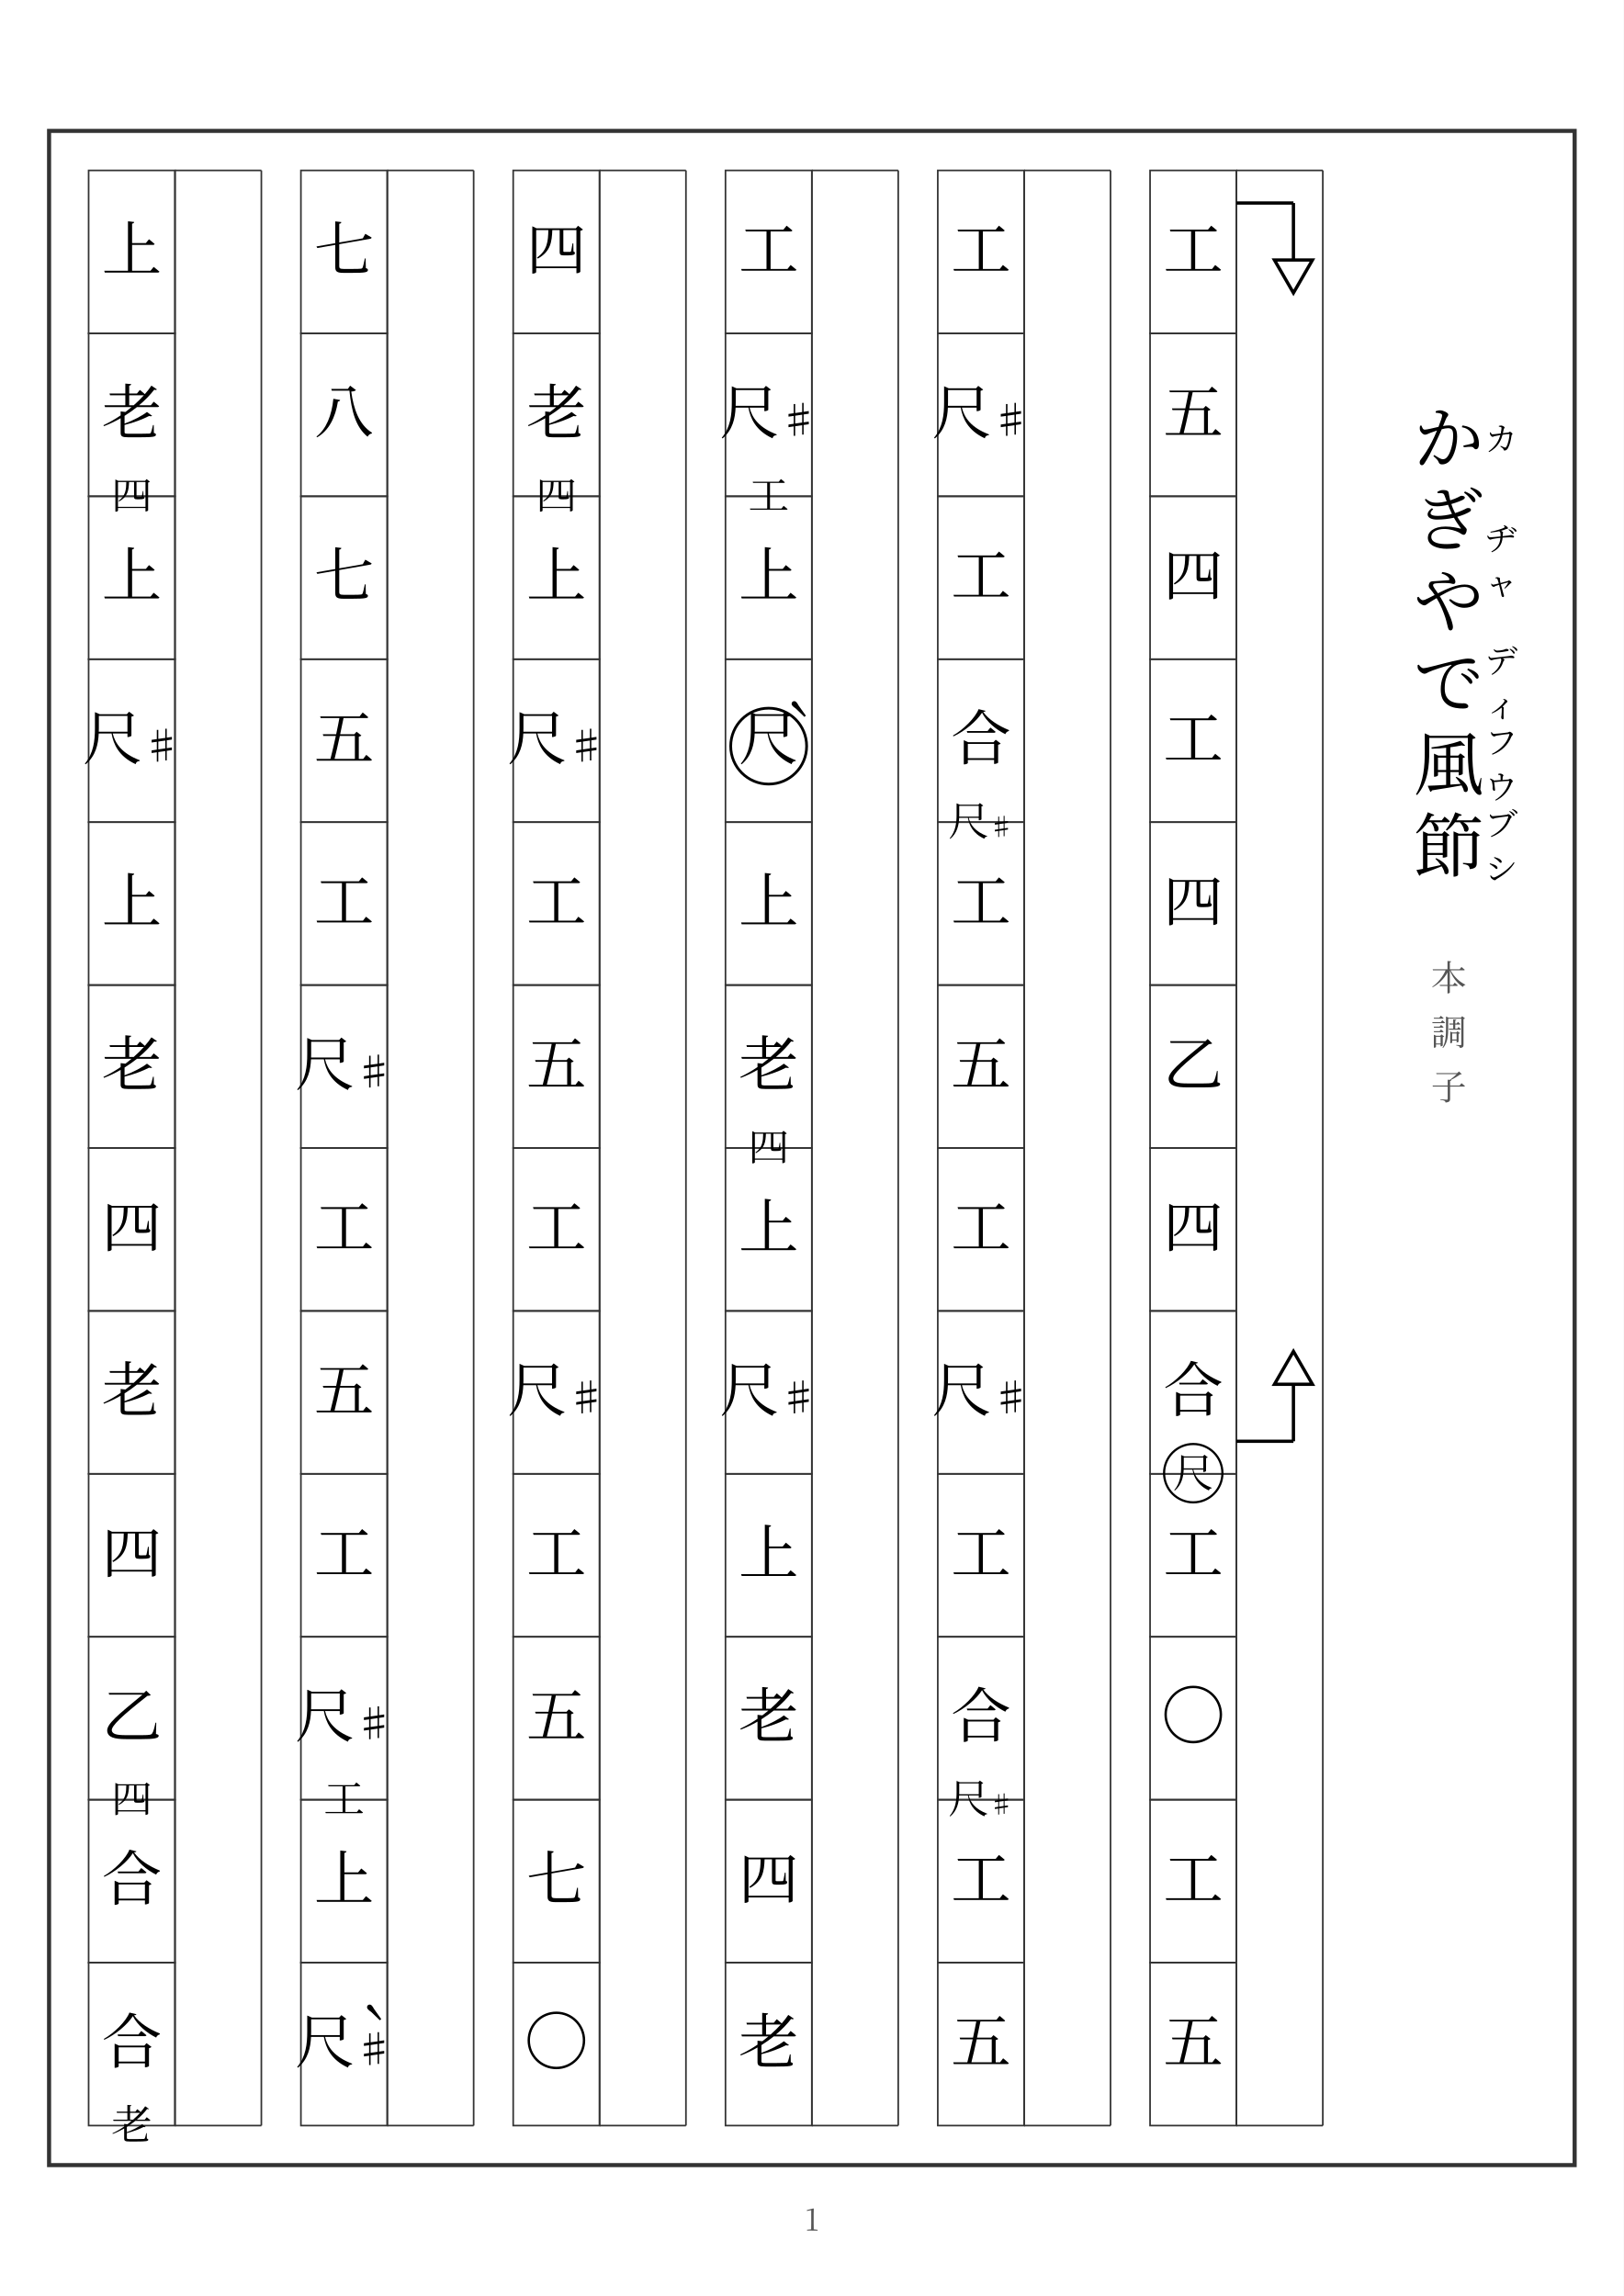
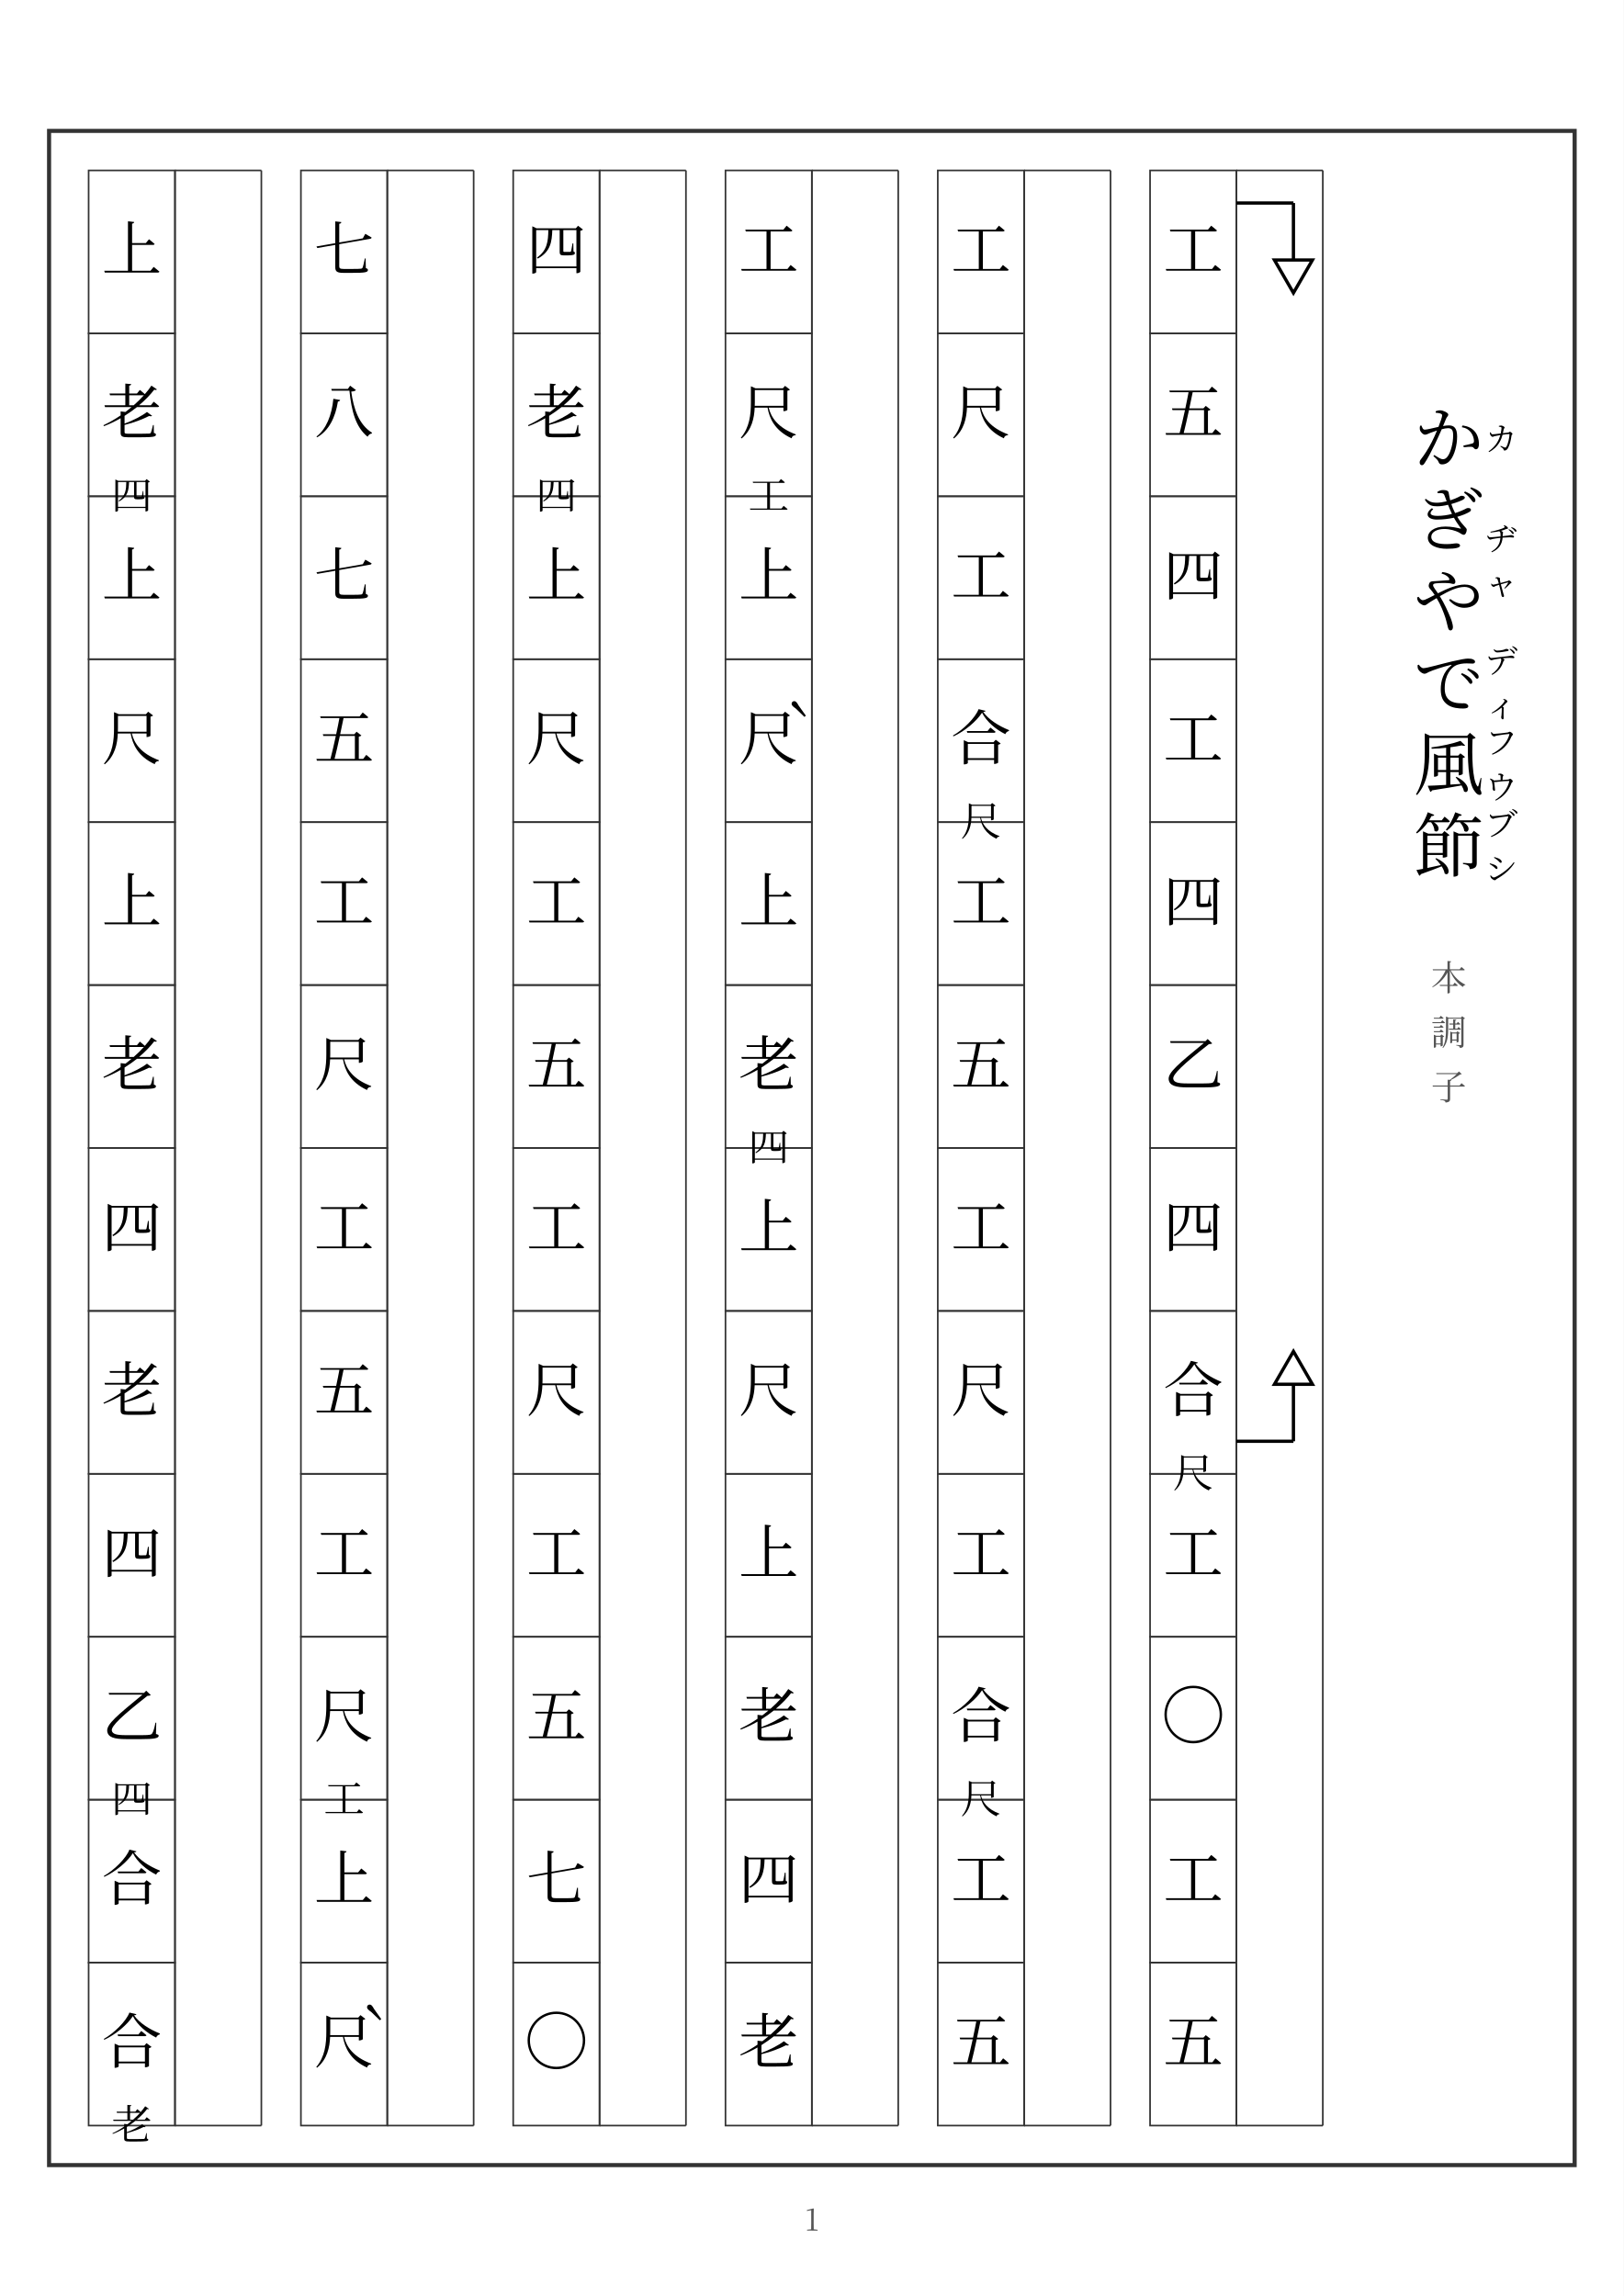
<svg xmlns="http://www.w3.org/2000/svg" width="595.28" height="841.89" viewBox="0 0 595.28 841.89">
  <rect width="100%" height="100%" fill="white" />
  <rect x="17.99" y="47.995" width="559.3" height="745.9" fill="none" stroke="#333" stroke-width="1.5" />
  <text x="297.64" y="817.895" text-anchor="middle" font-family="Hiragino Mincho ProN, YuMincho, 'MS PMincho', Noto Serif CJK JP, serif" font-size="11" fill="#555">1</text>
  <text x="531.126" y="170.03" text-anchor="middle" font-family="Hiragino Mincho ProN, YuMincho, 'MS PMincho', Noto Serif CJK JP, serif" font-size="25.689" fill="black">か</text>
  <text x="550.392" y="165.239" text-anchor="middle" font-family="Hiragino Mincho ProN, YuMincho, 'MS PMincho', Noto Serif CJK JP, serif" font-size="12" fill="black">カ</text>
  <text x="531.126" y="199.901" text-anchor="middle" font-family="Hiragino Mincho ProN, YuMincho, 'MS PMincho', Noto Serif CJK JP, serif" font-size="25.689" fill="black">ぎ</text>
  <text x="531.126" y="229.772" text-anchor="middle" font-family="Hiragino Mincho ProN, YuMincho, 'MS PMincho', Noto Serif CJK JP, serif" font-size="25.689" fill="black">や</text>
  <text x="550.392" y="201.831" text-anchor="middle" font-family="Hiragino Mincho ProN, YuMincho, 'MS PMincho', Noto Serif CJK JP, serif" font-size="12" fill="black">ヂ</text>
  <text x="550.392" y="218.26" text-anchor="middle" font-family="Hiragino Mincho ProN, YuMincho, 'MS PMincho', Noto Serif CJK JP, serif" font-size="12" fill="black">ャ</text>
  <text x="531.126" y="259.642" text-anchor="middle" font-family="Hiragino Mincho ProN, YuMincho, 'MS PMincho', Noto Serif CJK JP, serif" font-size="25.689" fill="black">で</text>
  <text x="550.392" y="246.637" text-anchor="middle" font-family="Hiragino Mincho ProN, YuMincho, 'MS PMincho', Noto Serif CJK JP, serif" font-size="12" fill="black">デ</text>
  <text x="550.392" y="263.066" text-anchor="middle" font-family="Hiragino Mincho ProN, YuMincho, 'MS PMincho', Noto Serif CJK JP, serif" font-size="12" fill="black">ィ</text>
  <text x="531.126" y="289.513" text-anchor="middle" font-family="Hiragino Mincho ProN, YuMincho, 'MS PMincho', Noto Serif CJK JP, serif" font-size="25.689" fill="black">風</text>
  <text x="550.392" y="276.508" text-anchor="middle" font-family="Hiragino Mincho ProN, YuMincho, 'MS PMincho', Noto Serif CJK JP, serif" font-size="12" fill="black">フ</text>
  <text x="550.392" y="292.937" text-anchor="middle" font-family="Hiragino Mincho ProN, YuMincho, 'MS PMincho', Noto Serif CJK JP, serif" font-size="12" fill="black">ウ</text>
  <text x="531.126" y="319.384" text-anchor="middle" font-family="Hiragino Mincho ProN, YuMincho, 'MS PMincho', Noto Serif CJK JP, serif" font-size="25.689" fill="black">節</text>
  <text x="550.392" y="306.379" text-anchor="middle" font-family="Hiragino Mincho ProN, YuMincho, 'MS PMincho', Noto Serif CJK JP, serif" font-size="12" fill="black">ブ</text>
  <text x="550.392" y="322.808" text-anchor="middle" font-family="Hiragino Mincho ProN, YuMincho, 'MS PMincho', Noto Serif CJK JP, serif" font-size="12" fill="black">シ</text>
  <text x="531.126" y="363.255" text-anchor="middle" font-family="Hiragino Mincho ProN, YuMincho, 'MS PMincho', Noto Serif CJK JP, serif" font-size="13.0" fill="#555">本</text>
  <text x="531.126" y="383.255" text-anchor="middle" font-family="Hiragino Mincho ProN, YuMincho, 'MS PMincho', Noto Serif CJK JP, serif" font-size="13.0" fill="#555">調</text>
  <text x="531.126" y="403.255" text-anchor="middle" font-family="Hiragino Mincho ProN, YuMincho, 'MS PMincho', Noto Serif CJK JP, serif" font-size="13.0" fill="#555">子</text>
  <line x1="453.297" y1="62.495" x2="453.297" y2="779.395" stroke="#333" stroke-width="0.6" />
  <line x1="484.961" y1="62.495" x2="484.961" y2="779.395" stroke="#333" stroke-width="0.6" />
  <line x1="453.297" y1="62.495" x2="484.961" y2="62.495" stroke="#333" stroke-width="0.6" />
  <line x1="453.297" y1="779.395" x2="484.961" y2="779.395" stroke="#333" stroke-width="0.6" />
  <rect x="421.633" y="62.495" width="31.664" height="59.742" fill="none" stroke="#333" stroke-width="0.6" />
  <rect x="421.633" y="122.237" width="31.664" height="59.742" fill="none" stroke="#333" stroke-width="0.6" />
  <rect x="421.633" y="181.978" width="31.664" height="59.742" fill="none" stroke="#333" stroke-width="0.6" />
  <rect x="421.633" y="241.72" width="31.664" height="59.742" fill="none" stroke="#333" stroke-width="0.6" />
  <rect x="421.633" y="301.462" width="31.664" height="59.742" fill="none" stroke="#333" stroke-width="0.6" />
  <rect x="421.633" y="361.203" width="31.664" height="59.742" fill="none" stroke="#333" stroke-width="0.6" />
  <rect x="421.633" y="420.945" width="31.664" height="59.742" fill="none" stroke="#333" stroke-width="0.6" />
  <rect x="421.633" y="480.687" width="31.664" height="59.742" fill="none" stroke="#333" stroke-width="0.6" />
  <rect x="421.633" y="540.428" width="31.664" height="59.742" fill="none" stroke="#333" stroke-width="0.6" />
  <rect x="421.633" y="600.17" width="31.664" height="59.742" fill="none" stroke="#333" stroke-width="0.6" />
  <rect x="421.633" y="659.912" width="31.664" height="59.742" fill="none" stroke="#333" stroke-width="0.6" />
  <rect x="421.633" y="719.653" width="31.664" height="59.742" fill="none" stroke="#333" stroke-width="0.6" />
  <text x="437.465" y="99.366" text-anchor="middle" font-family="Hiragino Mincho ProN, YuMincho, 'MS PMincho', Noto Serif CJK JP, serif" font-size="22" fill="black">工</text>
  <line x1="453.297" y1="74.443" x2="474.196" y2="74.443" stroke="black" stroke-width="1.2" />
  <line x1="474.196" y1="74.443" x2="474.196" y2="95.342" stroke="black" stroke-width="1.2" />
  <polygon points="467.229,95.342 481.162,95.342 474.196,107.407" fill="none" stroke="black" stroke-width="1.2" />
  <text x="437.465" y="159.108" text-anchor="middle" font-family="Hiragino Mincho ProN, YuMincho, 'MS PMincho', Noto Serif CJK JP, serif" font-size="22" fill="black">五</text>
  <text x="437.465" y="218.849" text-anchor="middle" font-family="Hiragino Mincho ProN, YuMincho, 'MS PMincho', Noto Serif CJK JP, serif" font-size="22" fill="black">四</text>
  <text x="437.465" y="278.591" text-anchor="middle" font-family="Hiragino Mincho ProN, YuMincho, 'MS PMincho', Noto Serif CJK JP, serif" font-size="22" fill="black">工</text>
  <text x="437.465" y="338.333" text-anchor="middle" font-family="Hiragino Mincho ProN, YuMincho, 'MS PMincho', Noto Serif CJK JP, serif" font-size="22" fill="black">四</text>
  <text x="437.465" y="398.074" text-anchor="middle" font-family="Hiragino Mincho ProN, YuMincho, 'MS PMincho', Noto Serif CJK JP, serif" font-size="22" fill="black">乙</text>
  <text x="437.465" y="457.816" text-anchor="middle" font-family="Hiragino Mincho ProN, YuMincho, 'MS PMincho', Noto Serif CJK JP, serif" font-size="22" fill="black">四</text>
  <text x="437.465" y="517.558" text-anchor="middle" font-family="Hiragino Mincho ProN, YuMincho, 'MS PMincho', Noto Serif CJK JP, serif" font-size="22" fill="black">合</text>
-   <circle cx="437.465" cy="540.178" r="10.695" fill="none" stroke="black" stroke-width="0.8" />
  <text x="437.465" y="545.428" text-anchor="middle" font-family="Hiragino Mincho ProN, YuMincho, 'MS PMincho', Noto Serif CJK JP, serif" font-size="15" fill="black">尺</text>
  <line x1="453.297" y1="528.48" x2="474.196" y2="528.48" stroke="black" stroke-width="1.2" />
  <line x1="474.196" y1="528.48" x2="474.196" y2="507.582" stroke="black" stroke-width="1.2" />
  <polygon points="467.229,507.582 481.162,507.582 474.196,495.516" fill="none" stroke="black" stroke-width="1.2" />
  <text x="437.465" y="577.299" text-anchor="middle" font-family="Hiragino Mincho ProN, YuMincho, 'MS PMincho', Noto Serif CJK JP, serif" font-size="22" fill="black">工</text>
  <text x="437.465" y="637.041" text-anchor="middle" font-family="Hiragino Mincho ProN, YuMincho, 'MS PMincho', Noto Serif CJK JP, serif" font-size="22" fill="black">◯</text>
  <text x="437.465" y="696.782" text-anchor="middle" font-family="Hiragino Mincho ProN, YuMincho, 'MS PMincho', Noto Serif CJK JP, serif" font-size="22" fill="black">工</text>
  <text x="437.465" y="756.524" text-anchor="middle" font-family="Hiragino Mincho ProN, YuMincho, 'MS PMincho', Noto Serif CJK JP, serif" font-size="22" fill="black">五</text>
  <line x1="375.469" y1="62.495" x2="375.469" y2="779.395" stroke="#333" stroke-width="0.6" />
  <line x1="407.133" y1="62.495" x2="407.133" y2="779.395" stroke="#333" stroke-width="0.6" />
  <line x1="375.469" y1="62.495" x2="407.133" y2="62.495" stroke="#333" stroke-width="0.6" />
  <line x1="375.469" y1="779.395" x2="407.133" y2="779.395" stroke="#333" stroke-width="0.6" />
  <rect x="343.804" y="62.495" width="31.664" height="59.742" fill="none" stroke="#333" stroke-width="0.6" />
  <rect x="343.804" y="122.237" width="31.664" height="59.742" fill="none" stroke="#333" stroke-width="0.6" />
  <rect x="343.804" y="181.978" width="31.664" height="59.742" fill="none" stroke="#333" stroke-width="0.6" />
  <rect x="343.804" y="241.72" width="31.664" height="59.742" fill="none" stroke="#333" stroke-width="0.6" />
  <rect x="343.804" y="301.462" width="31.664" height="59.742" fill="none" stroke="#333" stroke-width="0.6" />
  <rect x="343.804" y="361.203" width="31.664" height="59.742" fill="none" stroke="#333" stroke-width="0.6" />
  <rect x="343.804" y="420.945" width="31.664" height="59.742" fill="none" stroke="#333" stroke-width="0.6" />
  <rect x="343.804" y="480.687" width="31.664" height="59.742" fill="none" stroke="#333" stroke-width="0.6" />
  <rect x="343.804" y="540.428" width="31.664" height="59.742" fill="none" stroke="#333" stroke-width="0.6" />
  <rect x="343.804" y="600.17" width="31.664" height="59.742" fill="none" stroke="#333" stroke-width="0.6" />
  <rect x="343.804" y="659.912" width="31.664" height="59.742" fill="none" stroke="#333" stroke-width="0.6" />
  <rect x="343.804" y="719.653" width="31.664" height="59.742" fill="none" stroke="#333" stroke-width="0.6" />
  <text x="359.636" y="99.366" text-anchor="middle" font-family="Hiragino Mincho ProN, YuMincho, 'MS PMincho', Noto Serif CJK JP, serif" font-size="22" fill="black">工</text>
-   <text x="359.636" y="159.108" text-anchor="middle" font-family="Hiragino Mincho ProN, YuMincho, 'MS PMincho', Noto Serif CJK JP, serif" font-size="22" fill="black">尺<tspan font-size="14" dx="0" dy="0">♯</tspan>
-   </text>
+   <text x="359.636" y="159.108" text-anchor="middle" font-family="Hiragino Mincho ProN, YuMincho, 'MS PMincho', Noto Serif CJK JP, serif" font-size="22" fill="black">尺</text>
  <text x="359.636" y="218.849" text-anchor="middle" font-family="Hiragino Mincho ProN, YuMincho, 'MS PMincho', Noto Serif CJK JP, serif" font-size="22" fill="black">工</text>
  <text x="359.636" y="278.591" text-anchor="middle" font-family="Hiragino Mincho ProN, YuMincho, 'MS PMincho', Noto Serif CJK JP, serif" font-size="22" fill="black">合</text>
-   <text x="359.636" y="306.462" text-anchor="middle" font-family="Hiragino Mincho ProN, YuMincho, 'MS PMincho', Noto Serif CJK JP, serif" font-size="15" fill="black">尺<tspan font-size="9" dx="0" dy="0">♯</tspan>
-   </text>
+   <text x="359.636" y="306.462" text-anchor="middle" font-family="Hiragino Mincho ProN, YuMincho, 'MS PMincho', Noto Serif CJK JP, serif" font-size="15" fill="black">尺</text>
  <text x="359.636" y="338.333" text-anchor="middle" font-family="Hiragino Mincho ProN, YuMincho, 'MS PMincho', Noto Serif CJK JP, serif" font-size="22" fill="black">工</text>
  <text x="359.636" y="398.074" text-anchor="middle" font-family="Hiragino Mincho ProN, YuMincho, 'MS PMincho', Noto Serif CJK JP, serif" font-size="22" fill="black">五</text>
  <text x="359.636" y="457.816" text-anchor="middle" font-family="Hiragino Mincho ProN, YuMincho, 'MS PMincho', Noto Serif CJK JP, serif" font-size="22" fill="black">工</text>
-   <text x="359.636" y="517.558" text-anchor="middle" font-family="Hiragino Mincho ProN, YuMincho, 'MS PMincho', Noto Serif CJK JP, serif" font-size="22" fill="black">尺<tspan font-size="14" dx="0" dy="0">♯</tspan>
-   </text>
+   <text x="359.636" y="517.558" text-anchor="middle" font-family="Hiragino Mincho ProN, YuMincho, 'MS PMincho', Noto Serif CJK JP, serif" font-size="22" fill="black">尺</text>
  <text x="359.636" y="577.299" text-anchor="middle" font-family="Hiragino Mincho ProN, YuMincho, 'MS PMincho', Noto Serif CJK JP, serif" font-size="22" fill="black">工</text>
  <text x="359.636" y="637.041" text-anchor="middle" font-family="Hiragino Mincho ProN, YuMincho, 'MS PMincho', Noto Serif CJK JP, serif" font-size="22" fill="black">合</text>
-   <text x="359.636" y="664.912" text-anchor="middle" font-family="Hiragino Mincho ProN, YuMincho, 'MS PMincho', Noto Serif CJK JP, serif" font-size="15" fill="black">尺<tspan font-size="9" dx="0" dy="0">♯</tspan>
-   </text>
+   <text x="359.636" y="664.912" text-anchor="middle" font-family="Hiragino Mincho ProN, YuMincho, 'MS PMincho', Noto Serif CJK JP, serif" font-size="15" fill="black">尺</text>
  <text x="359.636" y="696.782" text-anchor="middle" font-family="Hiragino Mincho ProN, YuMincho, 'MS PMincho', Noto Serif CJK JP, serif" font-size="22" fill="black">工</text>
  <text x="359.636" y="756.524" text-anchor="middle" font-family="Hiragino Mincho ProN, YuMincho, 'MS PMincho', Noto Serif CJK JP, serif" font-size="22" fill="black">五</text>
  <line x1="297.64" y1="62.495" x2="297.64" y2="779.395" stroke="#333" stroke-width="0.6" />
  <line x1="329.304" y1="62.495" x2="329.304" y2="779.395" stroke="#333" stroke-width="0.6" />
  <line x1="297.64" y1="62.495" x2="329.304" y2="62.495" stroke="#333" stroke-width="0.6" />
  <line x1="297.64" y1="779.395" x2="329.304" y2="779.395" stroke="#333" stroke-width="0.6" />
  <rect x="265.976" y="62.495" width="31.664" height="59.742" fill="none" stroke="#333" stroke-width="0.6" />
  <rect x="265.976" y="122.237" width="31.664" height="59.742" fill="none" stroke="#333" stroke-width="0.6" />
  <rect x="265.976" y="181.978" width="31.664" height="59.742" fill="none" stroke="#333" stroke-width="0.6" />
  <rect x="265.976" y="241.72" width="31.664" height="59.742" fill="none" stroke="#333" stroke-width="0.6" />
  <rect x="265.976" y="301.462" width="31.664" height="59.742" fill="none" stroke="#333" stroke-width="0.6" />
  <rect x="265.976" y="361.203" width="31.664" height="59.742" fill="none" stroke="#333" stroke-width="0.6" />
  <rect x="265.976" y="420.945" width="31.664" height="59.742" fill="none" stroke="#333" stroke-width="0.6" />
  <rect x="265.976" y="480.687" width="31.664" height="59.742" fill="none" stroke="#333" stroke-width="0.6" />
  <rect x="265.976" y="540.428" width="31.664" height="59.742" fill="none" stroke="#333" stroke-width="0.6" />
  <rect x="265.976" y="600.17" width="31.664" height="59.742" fill="none" stroke="#333" stroke-width="0.6" />
  <rect x="265.976" y="659.912" width="31.664" height="59.742" fill="none" stroke="#333" stroke-width="0.6" />
  <rect x="265.976" y="719.653" width="31.664" height="59.742" fill="none" stroke="#333" stroke-width="0.6" />
  <text x="281.808" y="99.366" text-anchor="middle" font-family="Hiragino Mincho ProN, YuMincho, 'MS PMincho', Noto Serif CJK JP, serif" font-size="22" fill="black">工</text>
-   <text x="281.808" y="159.108" text-anchor="middle" font-family="Hiragino Mincho ProN, YuMincho, 'MS PMincho', Noto Serif CJK JP, serif" font-size="22" fill="black">尺<tspan font-size="14" dx="0" dy="0">♯</tspan>
-   </text>
+   <text x="281.808" y="159.108" text-anchor="middle" font-family="Hiragino Mincho ProN, YuMincho, 'MS PMincho', Noto Serif CJK JP, serif" font-size="22" fill="black">尺</text>
  <text x="281.808" y="186.978" text-anchor="middle" font-family="Hiragino Mincho ProN, YuMincho, 'MS PMincho', Noto Serif CJK JP, serif" font-size="15" fill="black">工</text>
  <text x="281.808" y="218.849" text-anchor="middle" font-family="Hiragino Mincho ProN, YuMincho, 'MS PMincho', Noto Serif CJK JP, serif" font-size="22" fill="black">上</text>
-   <circle cx="281.808" cy="273.591" r="13.915" fill="none" stroke="black" stroke-width="1" />
  <text x="281.808" y="278.591" text-anchor="middle" font-family="Hiragino Mincho ProN, YuMincho, 'MS PMincho', Noto Serif CJK JP, serif" font-size="22" fill="black">尺</text>
  <text x="292.808" y="279.691" text-anchor="middle" font-family="Hiragino Mincho ProN, YuMincho, 'MS PMincho', Noto Serif CJK JP, serif" font-size="26" fill="black">｀</text>
  <text x="281.808" y="338.333" text-anchor="middle" font-family="Hiragino Mincho ProN, YuMincho, 'MS PMincho', Noto Serif CJK JP, serif" font-size="22" fill="black">上</text>
  <text x="281.808" y="398.074" text-anchor="middle" font-family="Hiragino Mincho ProN, YuMincho, 'MS PMincho', Noto Serif CJK JP, serif" font-size="22" fill="black">老</text>
  <text x="281.808" y="425.945" text-anchor="middle" font-family="Hiragino Mincho ProN, YuMincho, 'MS PMincho', Noto Serif CJK JP, serif" font-size="15" fill="black">四</text>
  <text x="281.808" y="457.816" text-anchor="middle" font-family="Hiragino Mincho ProN, YuMincho, 'MS PMincho', Noto Serif CJK JP, serif" font-size="22" fill="black">上</text>
-   <text x="281.808" y="517.558" text-anchor="middle" font-family="Hiragino Mincho ProN, YuMincho, 'MS PMincho', Noto Serif CJK JP, serif" font-size="22" fill="black">尺<tspan font-size="14" dx="0" dy="0">♯</tspan>
-   </text>
+   <text x="281.808" y="517.558" text-anchor="middle" font-family="Hiragino Mincho ProN, YuMincho, 'MS PMincho', Noto Serif CJK JP, serif" font-size="22" fill="black">尺</text>
  <text x="281.808" y="577.299" text-anchor="middle" font-family="Hiragino Mincho ProN, YuMincho, 'MS PMincho', Noto Serif CJK JP, serif" font-size="22" fill="black">上</text>
  <text x="281.808" y="637.041" text-anchor="middle" font-family="Hiragino Mincho ProN, YuMincho, 'MS PMincho', Noto Serif CJK JP, serif" font-size="22" fill="black">老</text>
  <text x="281.808" y="696.782" text-anchor="middle" font-family="Hiragino Mincho ProN, YuMincho, 'MS PMincho', Noto Serif CJK JP, serif" font-size="22" fill="black">四</text>
  <text x="281.808" y="756.524" text-anchor="middle" font-family="Hiragino Mincho ProN, YuMincho, 'MS PMincho', Noto Serif CJK JP, serif" font-size="22" fill="black">老</text>
  <line x1="219.811" y1="62.495" x2="219.811" y2="779.395" stroke="#333" stroke-width="0.6" />
  <line x1="251.476" y1="62.495" x2="251.476" y2="779.395" stroke="#333" stroke-width="0.6" />
  <line x1="219.811" y1="62.495" x2="251.476" y2="62.495" stroke="#333" stroke-width="0.6" />
  <line x1="219.811" y1="779.395" x2="251.476" y2="779.395" stroke="#333" stroke-width="0.6" />
  <rect x="188.147" y="62.495" width="31.664" height="59.742" fill="none" stroke="#333" stroke-width="0.6" />
  <rect x="188.147" y="122.237" width="31.664" height="59.742" fill="none" stroke="#333" stroke-width="0.6" />
  <rect x="188.147" y="181.978" width="31.664" height="59.742" fill="none" stroke="#333" stroke-width="0.6" />
  <rect x="188.147" y="241.72" width="31.664" height="59.742" fill="none" stroke="#333" stroke-width="0.6" />
  <rect x="188.147" y="301.462" width="31.664" height="59.742" fill="none" stroke="#333" stroke-width="0.6" />
  <rect x="188.147" y="361.203" width="31.664" height="59.742" fill="none" stroke="#333" stroke-width="0.6" />
  <rect x="188.147" y="420.945" width="31.664" height="59.742" fill="none" stroke="#333" stroke-width="0.6" />
  <rect x="188.147" y="480.687" width="31.664" height="59.742" fill="none" stroke="#333" stroke-width="0.6" />
  <rect x="188.147" y="540.428" width="31.664" height="59.742" fill="none" stroke="#333" stroke-width="0.6" />
  <rect x="188.147" y="600.17" width="31.664" height="59.742" fill="none" stroke="#333" stroke-width="0.6" />
  <rect x="188.147" y="659.912" width="31.664" height="59.742" fill="none" stroke="#333" stroke-width="0.6" />
  <rect x="188.147" y="719.653" width="31.664" height="59.742" fill="none" stroke="#333" stroke-width="0.6" />
  <text x="203.979" y="99.366" text-anchor="middle" font-family="Hiragino Mincho ProN, YuMincho, 'MS PMincho', Noto Serif CJK JP, serif" font-size="22" fill="black">四</text>
  <text x="203.979" y="159.108" text-anchor="middle" font-family="Hiragino Mincho ProN, YuMincho, 'MS PMincho', Noto Serif CJK JP, serif" font-size="22" fill="black">老</text>
  <text x="203.979" y="186.978" text-anchor="middle" font-family="Hiragino Mincho ProN, YuMincho, 'MS PMincho', Noto Serif CJK JP, serif" font-size="15" fill="black">四</text>
  <text x="203.979" y="218.849" text-anchor="middle" font-family="Hiragino Mincho ProN, YuMincho, 'MS PMincho', Noto Serif CJK JP, serif" font-size="22" fill="black">上</text>
-   <text x="203.979" y="278.591" text-anchor="middle" font-family="Hiragino Mincho ProN, YuMincho, 'MS PMincho', Noto Serif CJK JP, serif" font-size="22" fill="black">尺<tspan font-size="14" dx="0" dy="0">♯</tspan>
-   </text>
+   <text x="203.979" y="278.591" text-anchor="middle" font-family="Hiragino Mincho ProN, YuMincho, 'MS PMincho', Noto Serif CJK JP, serif" font-size="22" fill="black">尺</text>
  <text x="203.979" y="338.333" text-anchor="middle" font-family="Hiragino Mincho ProN, YuMincho, 'MS PMincho', Noto Serif CJK JP, serif" font-size="22" fill="black">工</text>
  <text x="203.979" y="398.074" text-anchor="middle" font-family="Hiragino Mincho ProN, YuMincho, 'MS PMincho', Noto Serif CJK JP, serif" font-size="22" fill="black">五</text>
  <text x="203.979" y="457.816" text-anchor="middle" font-family="Hiragino Mincho ProN, YuMincho, 'MS PMincho', Noto Serif CJK JP, serif" font-size="22" fill="black">工</text>
-   <text x="203.979" y="517.558" text-anchor="middle" font-family="Hiragino Mincho ProN, YuMincho, 'MS PMincho', Noto Serif CJK JP, serif" font-size="22" fill="black">尺<tspan font-size="14" dx="0" dy="0">♯</tspan>
-   </text>
+   <text x="203.979" y="517.558" text-anchor="middle" font-family="Hiragino Mincho ProN, YuMincho, 'MS PMincho', Noto Serif CJK JP, serif" font-size="22" fill="black">尺</text>
  <text x="203.979" y="577.299" text-anchor="middle" font-family="Hiragino Mincho ProN, YuMincho, 'MS PMincho', Noto Serif CJK JP, serif" font-size="22" fill="black">工</text>
  <text x="203.979" y="637.041" text-anchor="middle" font-family="Hiragino Mincho ProN, YuMincho, 'MS PMincho', Noto Serif CJK JP, serif" font-size="22" fill="black">五</text>
  <text x="203.979" y="696.782" text-anchor="middle" font-family="Hiragino Mincho ProN, YuMincho, 'MS PMincho', Noto Serif CJK JP, serif" font-size="22" fill="black">七</text>
  <text x="203.979" y="756.524" text-anchor="middle" font-family="Hiragino Mincho ProN, YuMincho, 'MS PMincho', Noto Serif CJK JP, serif" font-size="22" fill="black">◯</text>
  <line x1="141.983" y1="62.495" x2="141.983" y2="779.395" stroke="#333" stroke-width="0.6" />
  <line x1="173.647" y1="62.495" x2="173.647" y2="779.395" stroke="#333" stroke-width="0.6" />
  <line x1="141.983" y1="62.495" x2="173.647" y2="62.495" stroke="#333" stroke-width="0.6" />
  <line x1="141.983" y1="779.395" x2="173.647" y2="779.395" stroke="#333" stroke-width="0.6" />
  <rect x="110.319" y="62.495" width="31.664" height="59.742" fill="none" stroke="#333" stroke-width="0.6" />
  <rect x="110.319" y="122.237" width="31.664" height="59.742" fill="none" stroke="#333" stroke-width="0.6" />
  <rect x="110.319" y="181.978" width="31.664" height="59.742" fill="none" stroke="#333" stroke-width="0.6" />
  <rect x="110.319" y="241.72" width="31.664" height="59.742" fill="none" stroke="#333" stroke-width="0.6" />
  <rect x="110.319" y="301.462" width="31.664" height="59.742" fill="none" stroke="#333" stroke-width="0.6" />
  <rect x="110.319" y="361.203" width="31.664" height="59.742" fill="none" stroke="#333" stroke-width="0.6" />
  <rect x="110.319" y="420.945" width="31.664" height="59.742" fill="none" stroke="#333" stroke-width="0.6" />
  <rect x="110.319" y="480.687" width="31.664" height="59.742" fill="none" stroke="#333" stroke-width="0.6" />
  <rect x="110.319" y="540.428" width="31.664" height="59.742" fill="none" stroke="#333" stroke-width="0.6" />
  <rect x="110.319" y="600.17" width="31.664" height="59.742" fill="none" stroke="#333" stroke-width="0.6" />
  <rect x="110.319" y="659.912" width="31.664" height="59.742" fill="none" stroke="#333" stroke-width="0.6" />
  <rect x="110.319" y="719.653" width="31.664" height="59.742" fill="none" stroke="#333" stroke-width="0.6" />
  <text x="126.151" y="99.366" text-anchor="middle" font-family="Hiragino Mincho ProN, YuMincho, 'MS PMincho', Noto Serif CJK JP, serif" font-size="22" fill="black">七</text>
  <text x="126.151" y="159.108" text-anchor="middle" font-family="Hiragino Mincho ProN, YuMincho, 'MS PMincho', Noto Serif CJK JP, serif" font-size="22" fill="black">八</text>
  <text x="126.151" y="218.849" text-anchor="middle" font-family="Hiragino Mincho ProN, YuMincho, 'MS PMincho', Noto Serif CJK JP, serif" font-size="22" fill="black">七</text>
  <text x="126.151" y="278.591" text-anchor="middle" font-family="Hiragino Mincho ProN, YuMincho, 'MS PMincho', Noto Serif CJK JP, serif" font-size="22" fill="black">五</text>
  <text x="126.151" y="338.333" text-anchor="middle" font-family="Hiragino Mincho ProN, YuMincho, 'MS PMincho', Noto Serif CJK JP, serif" font-size="22" fill="black">工</text>
-   <text x="126.151" y="398.074" text-anchor="middle" font-family="Hiragino Mincho ProN, YuMincho, 'MS PMincho', Noto Serif CJK JP, serif" font-size="22" fill="black">尺<tspan font-size="14" dx="0" dy="0">♯</tspan>
-   </text>
+   <text x="126.151" y="398.074" text-anchor="middle" font-family="Hiragino Mincho ProN, YuMincho, 'MS PMincho', Noto Serif CJK JP, serif" font-size="22" fill="black">尺</text>
  <text x="126.151" y="457.816" text-anchor="middle" font-family="Hiragino Mincho ProN, YuMincho, 'MS PMincho', Noto Serif CJK JP, serif" font-size="22" fill="black">工</text>
  <text x="126.151" y="517.558" text-anchor="middle" font-family="Hiragino Mincho ProN, YuMincho, 'MS PMincho', Noto Serif CJK JP, serif" font-size="22" fill="black">五</text>
  <text x="126.151" y="577.299" text-anchor="middle" font-family="Hiragino Mincho ProN, YuMincho, 'MS PMincho', Noto Serif CJK JP, serif" font-size="22" fill="black">工</text>
-   <text x="126.151" y="637.041" text-anchor="middle" font-family="Hiragino Mincho ProN, YuMincho, 'MS PMincho', Noto Serif CJK JP, serif" font-size="22" fill="black">尺<tspan font-size="14" dx="0" dy="0">♯</tspan>
-   </text>
+   <text x="126.151" y="637.041" text-anchor="middle" font-family="Hiragino Mincho ProN, YuMincho, 'MS PMincho', Noto Serif CJK JP, serif" font-size="22" fill="black">尺</text>
  <text x="126.151" y="664.912" text-anchor="middle" font-family="Hiragino Mincho ProN, YuMincho, 'MS PMincho', Noto Serif CJK JP, serif" font-size="15" fill="black">工</text>
  <text x="126.151" y="696.782" text-anchor="middle" font-family="Hiragino Mincho ProN, YuMincho, 'MS PMincho', Noto Serif CJK JP, serif" font-size="22" fill="black">上</text>
-   <text x="126.151" y="756.524" text-anchor="middle" font-family="Hiragino Mincho ProN, YuMincho, 'MS PMincho', Noto Serif CJK JP, serif" font-size="22" fill="black">尺<tspan font-size="14" dx="0" dy="0">♯</tspan>
-   </text>
+   <text x="126.151" y="756.524" text-anchor="middle" font-family="Hiragino Mincho ProN, YuMincho, 'MS PMincho', Noto Serif CJK JP, serif" font-size="22" fill="black">尺</text>
  <text x="137.151" y="757.624" text-anchor="middle" font-family="Hiragino Mincho ProN, YuMincho, 'MS PMincho', Noto Serif CJK JP, serif" font-size="26" fill="black">｀</text>
  <line x1="64.154" y1="62.495" x2="64.154" y2="779.395" stroke="#333" stroke-width="0.6" />
  <line x1="95.819" y1="62.495" x2="95.819" y2="779.395" stroke="#333" stroke-width="0.6" />
  <line x1="64.154" y1="62.495" x2="95.819" y2="62.495" stroke="#333" stroke-width="0.6" />
  <line x1="64.154" y1="779.395" x2="95.819" y2="779.395" stroke="#333" stroke-width="0.6" />
  <rect x="32.49" y="62.495" width="31.664" height="59.742" fill="none" stroke="#333" stroke-width="0.6" />
  <rect x="32.49" y="122.237" width="31.664" height="59.742" fill="none" stroke="#333" stroke-width="0.6" />
  <rect x="32.49" y="181.978" width="31.664" height="59.742" fill="none" stroke="#333" stroke-width="0.6" />
  <rect x="32.49" y="241.72" width="31.664" height="59.742" fill="none" stroke="#333" stroke-width="0.6" />
  <rect x="32.49" y="301.462" width="31.664" height="59.742" fill="none" stroke="#333" stroke-width="0.6" />
  <rect x="32.49" y="361.203" width="31.664" height="59.742" fill="none" stroke="#333" stroke-width="0.6" />
  <rect x="32.49" y="420.945" width="31.664" height="59.742" fill="none" stroke="#333" stroke-width="0.6" />
  <rect x="32.49" y="480.687" width="31.664" height="59.742" fill="none" stroke="#333" stroke-width="0.6" />
  <rect x="32.49" y="540.428" width="31.664" height="59.742" fill="none" stroke="#333" stroke-width="0.6" />
  <rect x="32.49" y="600.17" width="31.664" height="59.742" fill="none" stroke="#333" stroke-width="0.6" />
  <rect x="32.49" y="659.912" width="31.664" height="59.742" fill="none" stroke="#333" stroke-width="0.6" />
  <rect x="32.49" y="719.653" width="31.664" height="59.742" fill="none" stroke="#333" stroke-width="0.6" />
  <text x="48.322" y="99.366" text-anchor="middle" font-family="Hiragino Mincho ProN, YuMincho, 'MS PMincho', Noto Serif CJK JP, serif" font-size="22" fill="black">上</text>
  <text x="48.322" y="159.108" text-anchor="middle" font-family="Hiragino Mincho ProN, YuMincho, 'MS PMincho', Noto Serif CJK JP, serif" font-size="22" fill="black">老</text>
  <text x="48.322" y="186.978" text-anchor="middle" font-family="Hiragino Mincho ProN, YuMincho, 'MS PMincho', Noto Serif CJK JP, serif" font-size="15" fill="black">四</text>
  <text x="48.322" y="218.849" text-anchor="middle" font-family="Hiragino Mincho ProN, YuMincho, 'MS PMincho', Noto Serif CJK JP, serif" font-size="22" fill="black">上</text>
-   <text x="48.322" y="278.591" text-anchor="middle" font-family="Hiragino Mincho ProN, YuMincho, 'MS PMincho', Noto Serif CJK JP, serif" font-size="22" fill="black">尺<tspan font-size="14" dx="0" dy="0">♯</tspan>
-   </text>
+   <text x="48.322" y="278.591" text-anchor="middle" font-family="Hiragino Mincho ProN, YuMincho, 'MS PMincho', Noto Serif CJK JP, serif" font-size="22" fill="black">尺</text>
  <text x="48.322" y="338.333" text-anchor="middle" font-family="Hiragino Mincho ProN, YuMincho, 'MS PMincho', Noto Serif CJK JP, serif" font-size="22" fill="black">上</text>
  <text x="48.322" y="398.074" text-anchor="middle" font-family="Hiragino Mincho ProN, YuMincho, 'MS PMincho', Noto Serif CJK JP, serif" font-size="22" fill="black">老</text>
  <text x="48.322" y="457.816" text-anchor="middle" font-family="Hiragino Mincho ProN, YuMincho, 'MS PMincho', Noto Serif CJK JP, serif" font-size="22" fill="black">四</text>
  <text x="48.322" y="517.558" text-anchor="middle" font-family="Hiragino Mincho ProN, YuMincho, 'MS PMincho', Noto Serif CJK JP, serif" font-size="22" fill="black">老</text>
  <text x="48.322" y="577.299" text-anchor="middle" font-family="Hiragino Mincho ProN, YuMincho, 'MS PMincho', Noto Serif CJK JP, serif" font-size="22" fill="black">四</text>
  <text x="48.322" y="637.041" text-anchor="middle" font-family="Hiragino Mincho ProN, YuMincho, 'MS PMincho', Noto Serif CJK JP, serif" font-size="22" fill="black">乙</text>
  <text x="48.322" y="664.912" text-anchor="middle" font-family="Hiragino Mincho ProN, YuMincho, 'MS PMincho', Noto Serif CJK JP, serif" font-size="15" fill="black">四</text>
  <text x="48.322" y="696.782" text-anchor="middle" font-family="Hiragino Mincho ProN, YuMincho, 'MS PMincho', Noto Serif CJK JP, serif" font-size="22" fill="black">合</text>
  <text x="48.322" y="756.524" text-anchor="middle" font-family="Hiragino Mincho ProN, YuMincho, 'MS PMincho', Noto Serif CJK JP, serif" font-size="22" fill="black">合</text>
  <text x="48.322" y="784.395" text-anchor="middle" font-family="Hiragino Mincho ProN, YuMincho, 'MS PMincho', Noto Serif CJK JP, serif" font-size="15" fill="black">老</text>
</svg>
